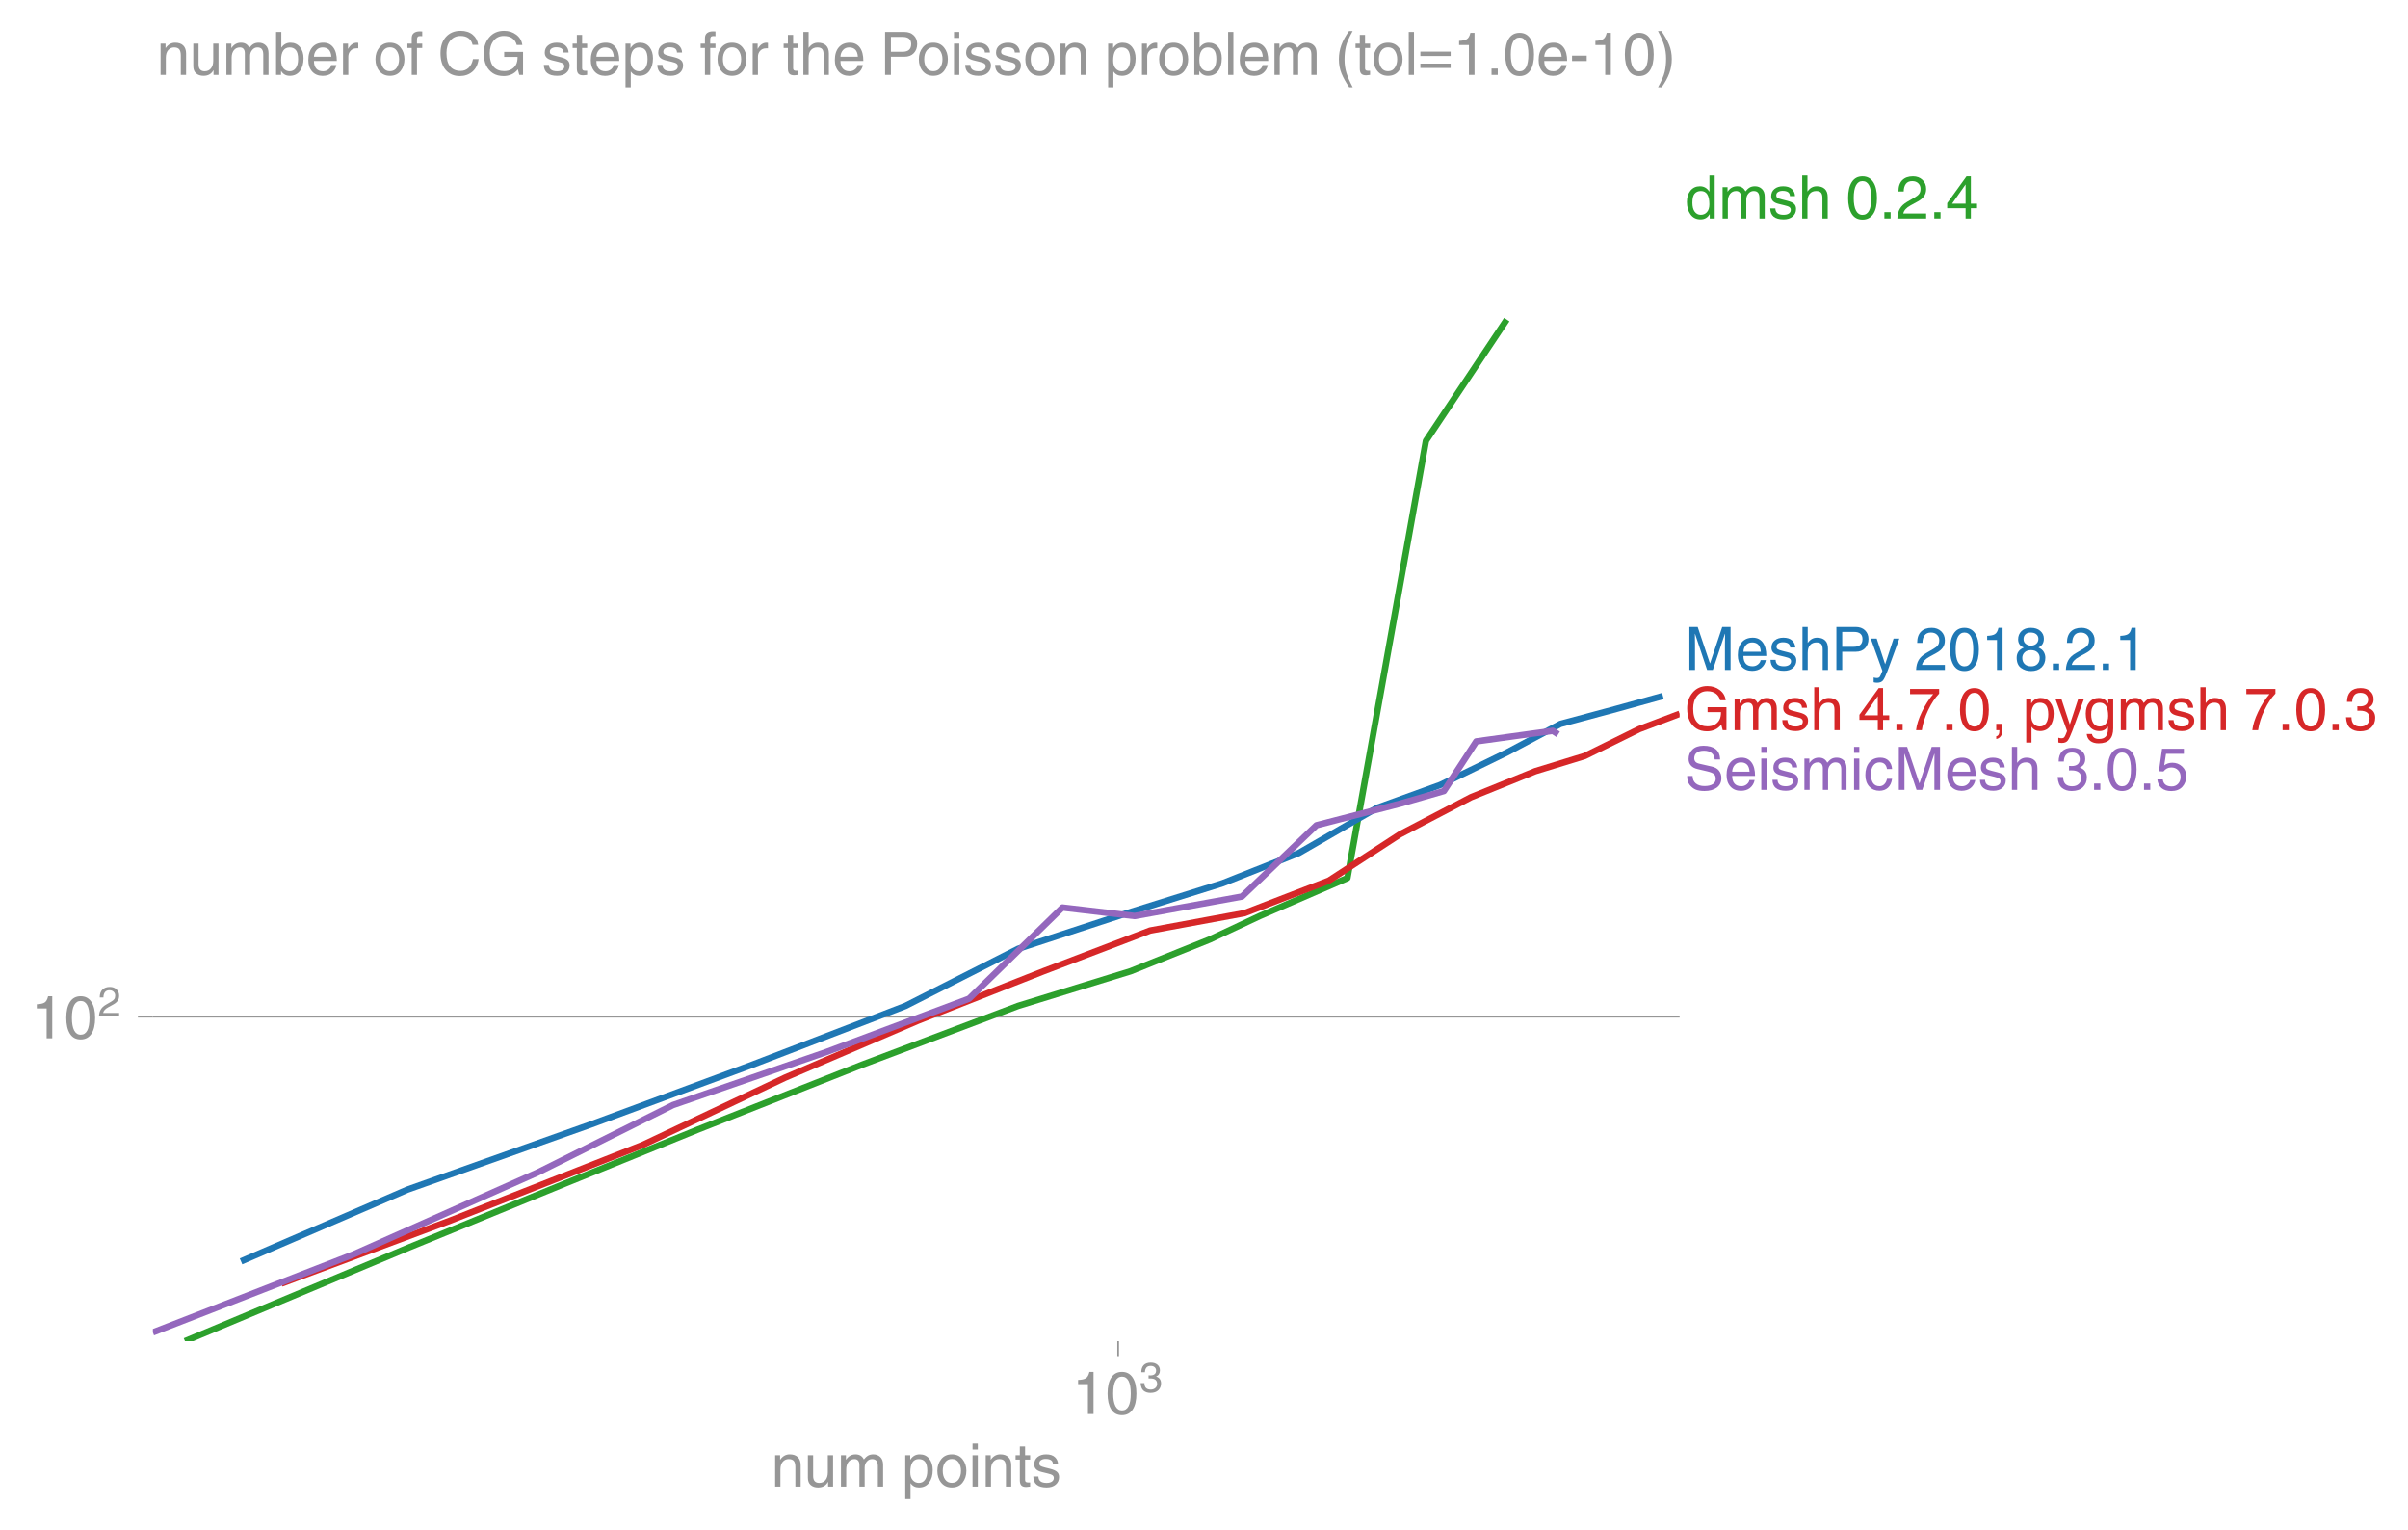
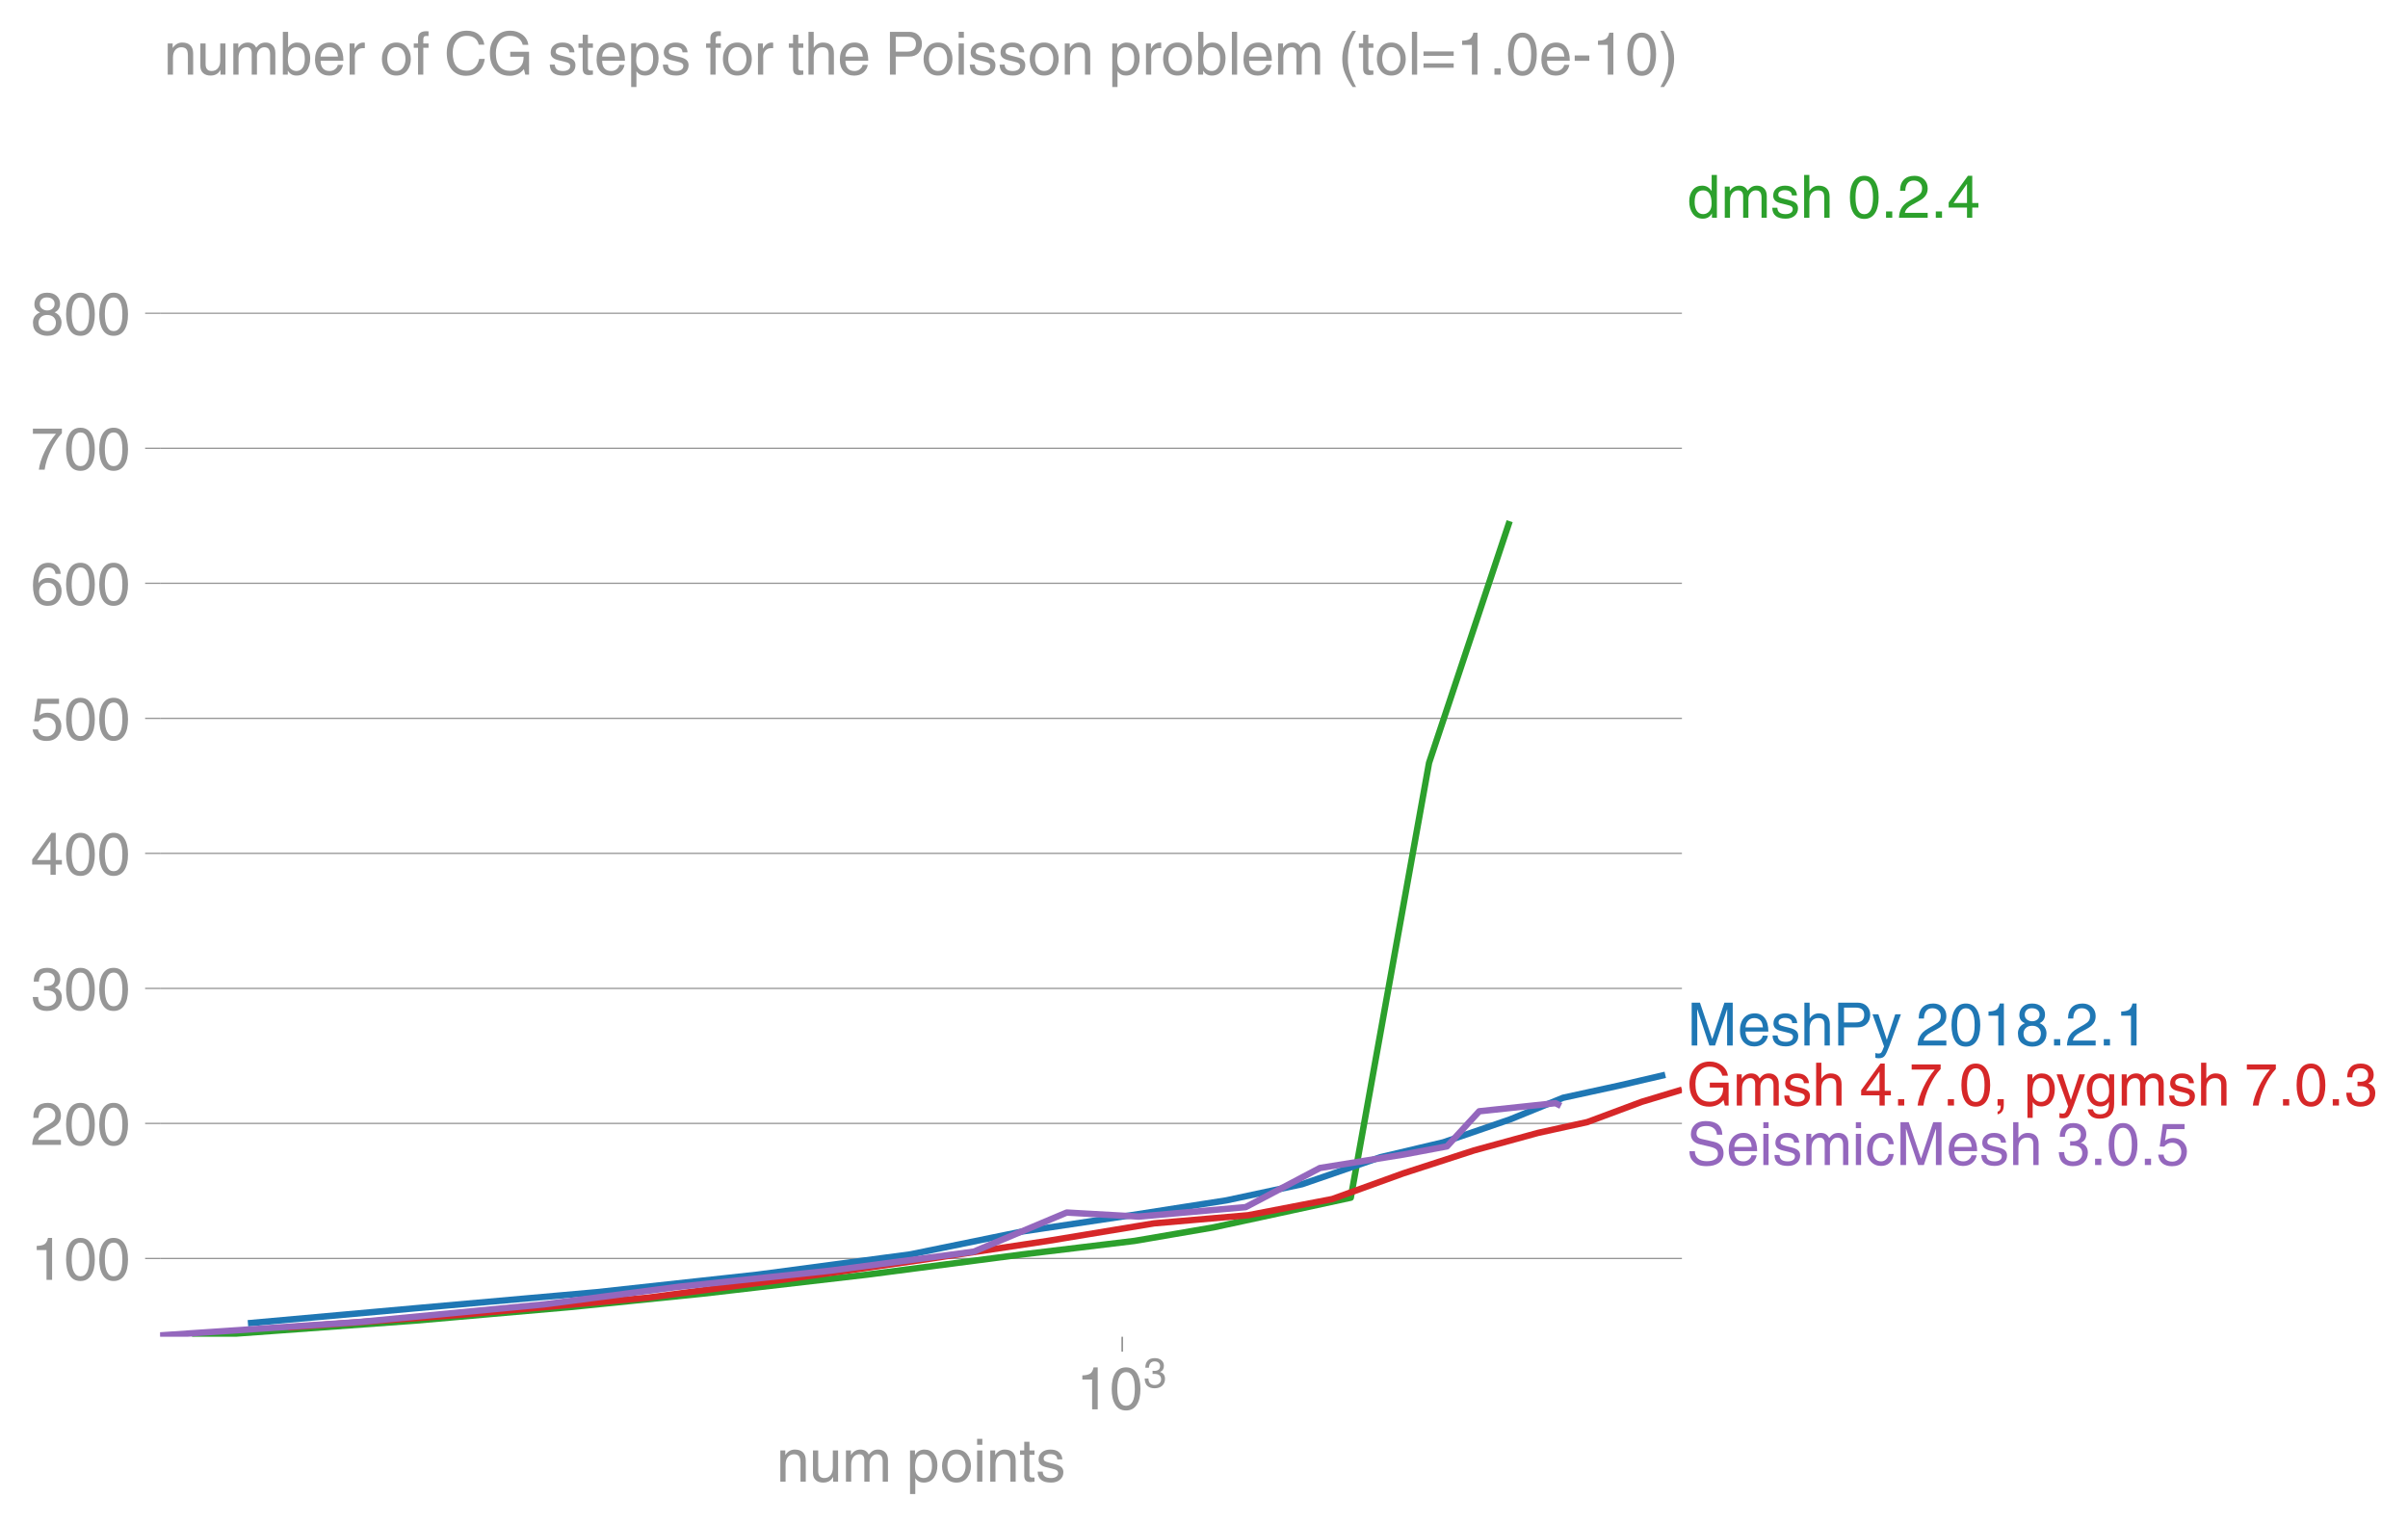
- <svg xmlns="http://www.w3.org/2000/svg" xmlns:xlink="http://www.w3.org/1999/xlink" height="476.965" viewBox="0 0 563.256 357.724" width="751.008">
+ <svg xmlns="http://www.w3.org/2000/svg" xmlns:xlink="http://www.w3.org/1999/xlink" height="476.965" viewBox="0 0 565.052 357.724" width="753.402">
  <defs>
    <style>*{stroke-linecap:butt;stroke-linejoin:round}</style>
  </defs>
  <g id="figure_1">
-     <path d="M0 357.724h563.256V0H0z" fill="none" id="patch_1" />
+     <path d="M0 357.724h565.052V0H0z" fill="none" id="patch_1" />
    <g id="axes_1">
-       <path d="M35.76 313.628h357.12V47.516H35.76z" fill="none" id="patch_2" />
+       <path d="M37.556 313.628h357.12V47.516H37.556z" fill="none" id="patch_2" />
      <g id="matplotlib.axis_1">
        <g id="xtick_1">
          <g id="line2d_1">
            <defs>
-               <path d="M0 0v3.5" id="m2b300e4194" stroke="#969696" stroke-width=".4" />
-             </defs>
-             <use x="261.545" xlink:href="#m2b300e4194" y="313.628" fill="#969696" stroke="#969696" stroke-width=".4" />
-           </g>
-           <g transform="matrix(.14 0 0 -.14 250.765 330.678)" fill="#969696" id="text_1">
+               <path d="M0 0v3.5" id="m6a37b99aa5" stroke="#969696" stroke-width=".4" />
+             </defs>
+             <use x="263.341" xlink:href="#m6a37b99aa5" y="313.628" fill="#969696" stroke="#969696" stroke-width=".4" />
+           </g>
+           <g transform="matrix(.14 0 0 -.14 252.561 330.678)" fill="#969696" id="text_1">
            <defs>
              <path d="M35.89 0h-9.374v49.906H10.109v6.985q8.594.28 12.782 2.75Q27.094 62.109 29 70.313h6.89z" id="HelveticaWorld-Regular-49" />
              <path d="M42.484 34.188q0 14.109-3.734 21.156-3.734 7.062-10.969 7.062-7.078 0-10.89-7.062-3.797-7.047-3.797-21.157 0-13.671 3.75-20.937Q20.609 6 27.78 6q7.235 0 10.969 7 3.734 7.016 3.734 21.188zm9.422 0q0-17.297-6.25-26.704-6.25-9.39-17.875-9.39-12.062 0-18.062 9.734-6 9.75-6 26.36 0 17.03 6.14 26.578 6.157 9.547 17.922 9.547 11.625 0 17.875-9.5t6.25-26.626z" id="HelveticaWorld-Regular-48" />
              <path d="M22.406 39.984q2.203-.187 4.594-.187 6.203 0 9.781 2.86 3.594 2.859 3.594 8.656 0 4.687-3.344 7.89-3.343 3.203-9.64 3.203-6.985 0-10.235-4.11-3.234-4.093-3.437-10.983h-8.64q0 10.984 5.765 16.984 5.765 6.016 16.937 6.016 9.922 0 15.828-5.11 5.907-5.094 5.907-13.39 0-10.704-9.032-14.5v-.204q11.72-4 11.72-16.406 0-9.906-6.595-16.265-6.593-6.344-18.703-6.344-9.906 0-16.312 5.203Q4.204 8.5 3.422 21.484H12.5q.203-8.109 4-11.797Q20.313 6 27.484 6q6.938 0 11.141 3.86 4.203 3.859 4.203 9.718 0 6.406-4.016 9.672-4 3.266-12.39 3.266-2 0-4.016-.094z" id="HelveticaWorld-Regular-51" />
            </defs>
            <use transform="translate(0 .173)" xlink:href="#HelveticaWorld-Regular-49" />
            <use transform="translate(55.615 .173)" xlink:href="#HelveticaWorld-Regular-48" />
            <use transform="matrix(.7 0 0 .7 112.146 36.781)" xlink:href="#HelveticaWorld-Regular-51" />
          </g>
        </g>
-         <g transform="matrix(.14 0 0 -.14 180.393 347.625)" fill="#969696" id="text_2">
+         <g transform="matrix(.14 0 0 -.14 182.189 347.625)" fill="#969696" id="text_2">
          <defs>
            <path d="M49.219 0h-8.844v32.172q0 7.422-2.594 10.578-2.578 3.156-8.578 3.156-5.906 0-9.875-4.5-3.953-4.484-3.953-12.89V0H6.594v52.297h8.297v-7.375h.203q6.203 8.89 15.812 8.89 8.89 0 13.594-4.718 4.719-4.703 4.719-13.5z" id="HelveticaWorld-Regular-110" />
            <path d="M6.11 52.297h8.78V17.578q0-5.765 2.61-8.625Q20.125 6.11 25 6.11q6.781 0 10.594 4.797 3.812 4.813 3.812 12.578v28.813h8.782V0H39.89v7.625l-.188.188q-4.984-9.329-16.61-9.329-7.515 0-12.25 4.094Q6.11 6.688 6.11 14.703z" id="HelveticaWorld-Regular-117" />
            <path d="M6.594 52.297h8.297v-7.375h.203q5.906 8.89 15.812 8.89 9.813 0 13.922-8.5 3.75 4.594 7.266 6.547 3.515 1.953 8.703 1.953 6.781 0 11.484-4.453Q77 44.922 77 36.187V0h-8.781v33.797q0 6.094-2.297 9.094-2.297 3.015-7.422 3.015-5.172 0-8.75-4.203-3.563-4.203-3.563-9.812V0h-8.78v36.188q0 4.53-2.11 7.124-2.094 2.594-6.094 2.594-6.297 0-10.062-4.687-3.766-4.688-3.766-12.703V0H6.594z" id="HelveticaWorld-Regular-109" />
            <path d="M14.984 23.688q0-8.407 4.094-13 4.11-4.579 10.219-4.579 6.687 0 10.39 5.438 3.72 5.453 3.72 14.765 0 10.22-3.563 14.907-3.563 4.687-10.735 4.687-6.984 0-10.562-5.5-3.563-5.5-3.563-16.718zm-8.39 28.609h8.297v-7.375h.203q5.61 8.89 15.625 8.89 10.11 0 15.937-7.359 5.828-7.344 5.828-18.766 0-12.796-5.953-21Q40.578-1.515 29.5-1.515q-9.094 0-13.922 7.032h-.203v-26.22H6.594z" id="HelveticaWorld-Regular-112" />
            <path d="M12.703 26.219q0-8.735 3.953-14.375 3.953-5.64 11.219-5.64 7.531 0 11.438 5.905 3.906 5.907 3.906 14.11 0 8.297-3.907 14.078-3.906 5.797-11.437 5.797-6.969 0-11.078-5.453-4.094-5.438-4.094-14.422zm-8.984 0q0 11.672 6.484 19.625 6.5 7.968 17.672 7.968 11.438 0 17.875-8.062 6.453-8.047 6.453-19.531 0-11.516-6.406-19.625-6.39-8.11-17.922-8.11-11.078 0-17.625 7.86-6.531 7.86-6.531 19.875z" id="HelveticaWorld-Regular-111" />
            <path d="M6.594 61.813v9.968h8.781v-9.969zM15.375 0H6.594v52.297h8.781z" id="HelveticaWorld-Regular-105" />
            <path d="M17.188 45.016V10.984q0-2 1.093-3.046 1.11-1.047 3.938-1.047h3.375V0Q20.797-.688 19-.688q-5.516 0-8.063 2.641-2.53 2.64-2.53 8.547v34.516H1.311v7.28h7.094v14.595h8.781V52.297h8.407v-7.281z" id="HelveticaWorld-Regular-116" />
            <path d="M36.078 37.406q-.187 4.688-3.344 6.735-3.14 2.047-9.047 2.047-4.296 0-7.359-1.907-3.047-1.89-3.047-5.468 0-2.829 1.797-4.172 1.813-1.344 7.828-2.86l8.688-2.187q7.906-2 11.297-5.11 3.406-3.093 3.406-8.656 0-7.719-5.64-12.531-5.641-4.813-15.063-4.813-11 0-16.64 4.563-5.626 4.578-5.735 13.75h8.5q.203-5.422 3.594-8.063 3.39-2.625 10.171-2.625 5.516 0 8.766 2.188 3.25 2.203 3.25 6.11 0 2.78-2.11 4.437-2.093 1.672-8.296 3.078l-10.203 2.5q-6.203 1.562-9.157 4.656-2.953 3.094-2.953 8.031 0 7.72 5.516 12.203 5.531 4.5 14.406 4.5 9.485 0 14.531-4.624 5.047-4.61 5.344-11.782z" id="HelveticaWorld-Regular-115" />
          </defs>
          <use xlink:href="#HelveticaWorld-Regular-110" />
          <use x="55.176" xlink:href="#HelveticaWorld-Regular-117" />
          <use x="109.961" xlink:href="#HelveticaWorld-Regular-109" />
          <use x="192.969" xlink:href="#HelveticaWorld-Regular-32" />
          <use x="217.383" xlink:href="#HelveticaWorld-Regular-112" />
          <use x="273.877" xlink:href="#HelveticaWorld-Regular-111" />
          <use x="329.785" xlink:href="#HelveticaWorld-Regular-105" />
          <use x="351.807" xlink:href="#HelveticaWorld-Regular-110" />
          <use x="406.982" xlink:href="#HelveticaWorld-Regular-116" />
          <use x="434.668" xlink:href="#HelveticaWorld-Regular-115" />
        </g>
      </g>
      <g id="matplotlib.axis_2">
        <g id="ytick_1">
-           <path clip-path="url(#p9571fe4543)" d="M35.76 237.803h357.12" fill="none" stroke="#969696" stroke-linecap="square" stroke-width=".3" id="line2d_2" />
+           <path clip-path="url(#p78354cdaa7)" d="M37.556 295.254h357.12" fill="none" stroke="#969696" stroke-linecap="square" stroke-width=".3" id="line2d_2" />
          <g id="line2d_3">
            <defs>
-               <path d="M0 0h-3.5" id="m0361d883b0" stroke="#969696" stroke-width=".3" />
-             </defs>
-             <use x="35.76" xlink:href="#m0361d883b0" y="237.803" fill="#969696" stroke="#969696" stroke-width=".3" />
-           </g>
-           <g transform="matrix(.14 0 0 -.14 7.2 242.827)" fill="#969696" id="text_3">
+               <path d="M0 0h-3.5" id="m19d429e2c5" stroke="#969696" stroke-width=".3" />
+             </defs>
+             <use x="37.556" xlink:href="#m19d429e2c5" y="295.254" fill="#969696" stroke="#969696" stroke-width=".3" />
+           </g>
+           <g transform="matrix(.14 0 0 -.14 7.2 300.279)" fill="#969696" id="text_3">
+             <use xlink:href="#HelveticaWorld-Regular-49" />
+             <use x="55.615" xlink:href="#HelveticaWorld-Regular-48" />
+             <use x="111.23" xlink:href="#HelveticaWorld-Regular-48" />
+           </g>
+         </g>
+         <g id="ytick_2">
+           <path clip-path="url(#p78354cdaa7)" d="M37.556 263.574h357.12" fill="none" stroke="#969696" stroke-linecap="square" stroke-width=".3" id="line2d_4" />
+           <use x="37.556" xlink:href="#m19d429e2c5" y="263.574" fill="#969696" stroke="#969696" stroke-width=".3" id="line2d_5" />
+           <g transform="matrix(.14 0 0 -.14 7.2 268.599)" fill="#969696" id="text_4">
            <defs>
              <path d="M4.39 45.125q0 12.39 6.391 18.781 6.406 6.407 17.938 6.407 9.656 0 15.812-5.86 6.157-5.86 6.157-15.14 0-7.22-3.547-12.188-3.532-4.953-10.422-8.703l-12.11-6.64Q13.922 15.921 12.5 8.296h38.188V0H2.593q.39 9.906 4.297 16.5 3.906 6.594 12.203 11.375l12.593 7.328q5.032 2.89 7.329 5.984 2.297 3.094 2.297 8.516 0 5.375-3.766 9.031-3.75 3.672-10.156 3.672-7.078 0-10.594-4.672-3.516-4.656-3.61-12.609z" id="HelveticaWorld-Regular-50" />
            </defs>
-             <use transform="translate(0 .173)" xlink:href="#HelveticaWorld-Regular-49" />
-             <use transform="translate(55.615 .173)" xlink:href="#HelveticaWorld-Regular-48" />
-             <use transform="matrix(.7 0 0 .7 112.146 36.781)" xlink:href="#HelveticaWorld-Regular-50" />
-           </g>
-         </g>
-       </g>
-       <path clip-path="url(#p9571fe4543)" d="M43.27 313.628l52.494-21.966 36.265-14.85 31.26-12.69 38.371-15.146 36.494-13.757 26.293-8.099 18.487-7.412 11.747-5.507 20.492-8.875 18.365-102.231 18.912-28.36m30.68-27.219" fill="none" stroke="#2ca02c" stroke-linecap="square" stroke-width="1.5" id="line2d_4" />
-       <path clip-path="url(#p9571fe4543)" d="M56.38 294.96l38.909-16.772 42.928-15.24 37.774-13.972 35.816-13.757 26.347-13.352 25.454-8.331 22.37-6.996 17.784-7.044 18.392-10.607 14.735-5.329 15.677-7.644 12.432-6.632 13.092-3.52 10.88-3.014" fill="none" stroke="#1f77b4" stroke-linecap="square" stroke-width="1.5" id="line2d_5" />
-       <path clip-path="url(#p9571fe4543)" d="M65.822 300.154l39.517-14.738 44.997-17.677 33.29-15.73 31.086-13.328 29.37-11.56 24.94-9.519 22.06-4.066 19.752-7.606 16.646-10.832 16.598-8.672 15.055-6.095 11.562-3.55 12.753-6.29 9.432-3.569" fill="none" stroke="#d62728" stroke-linecap="square" stroke-width="1.5" id="line2d_6" />
-       <path clip-path="url(#p9571fe4543)" d="M35.76 311.572l47.006-18.277 43.116-19.173 31.533-15.715 35.774-12.36 33.48-12.509 21.848-21.317 16.882 1.98 25.104-4.55 17.434-16.672 19.685-5.084 10.124-2.914 7.572-11.611 17.88-2.474 1.274.817" fill="none" stroke="#9467bd" stroke-linecap="square" stroke-width="1.5" id="line2d_7" />
-       <g transform="matrix(.14 0 0 -.14 394.032 51.092)" fill="#2ca02c" id="text_4">
+             <use xlink:href="#HelveticaWorld-Regular-50" />
+             <use x="55.615" xlink:href="#HelveticaWorld-Regular-48" />
+             <use x="111.23" xlink:href="#HelveticaWorld-Regular-48" />
+           </g>
+         </g>
+         <g id="ytick_3">
+           <path clip-path="url(#p78354cdaa7)" d="M37.556 231.894h357.12" fill="none" stroke="#969696" stroke-linecap="square" stroke-width=".3" id="line2d_6" />
+           <use x="37.556" xlink:href="#m19d429e2c5" y="231.894" fill="#969696" stroke="#969696" stroke-width=".3" id="line2d_7" />
+           <g transform="matrix(.14 0 0 -.14 7.2 236.919)" fill="#969696" id="text_5">
+             <use xlink:href="#HelveticaWorld-Regular-51" />
+             <use x="55.615" xlink:href="#HelveticaWorld-Regular-48" />
+             <use x="111.23" xlink:href="#HelveticaWorld-Regular-48" />
+           </g>
+         </g>
+         <g id="ytick_4">
+           <path clip-path="url(#p78354cdaa7)" d="M37.556 200.214h357.12" fill="none" stroke="#969696" stroke-linecap="square" stroke-width=".3" id="line2d_8" />
+           <use x="37.556" xlink:href="#m19d429e2c5" y="200.214" fill="#969696" stroke="#969696" stroke-width=".3" id="line2d_9" />
+           <g transform="matrix(.14 0 0 -.14 7.2 205.239)" fill="#969696" id="text_6">
+             <defs>
+               <path d="M10.594 24.703h22.61v31.89h-.188zM42 17.093V0h-8.797v17.094H2.484v8.593L34.72 70.314H42v-45.61h10.297v-7.61z" id="HelveticaWorld-Regular-52" />
+             </defs>
+             <use xlink:href="#HelveticaWorld-Regular-52" />
+             <use x="55.615" xlink:href="#HelveticaWorld-Regular-48" />
+             <use x="111.23" xlink:href="#HelveticaWorld-Regular-48" />
+           </g>
+         </g>
+         <g id="ytick_5">
+           <path clip-path="url(#p78354cdaa7)" d="M37.556 168.534h357.12" fill="none" stroke="#969696" stroke-linecap="square" stroke-width=".3" id="line2d_10" />
+           <use x="37.556" xlink:href="#m19d429e2c5" y="168.534" fill="#969696" stroke="#969696" stroke-width=".3" id="line2d_11" />
+           <g transform="matrix(.14 0 0 -.14 7.2 173.559)" fill="#969696" id="text_7">
+             <defs>
+               <path d="M14.703 40.922q5.813 4.39 13.625 4.39 9.469 0 16.281-6.296 6.813-6.297 6.813-16.22 0-10.78-6.578-17.796-6.563-7-18.422-7-10.313 0-16.266 5.047Q4.203 8.109 3.22 17.39h9.094q.671-5.672 4.437-8.672 3.766-3 10.453-3 6.485 0 10.64 4.484Q42 14.703 42 21.688q0 7.125-4.36 11.421-4.343 4.297-11.218 4.297-7.813 0-13.047-6.687l-7.563.39 5.266 37.594h36.438v-8.5H17.672z" id="HelveticaWorld-Regular-53" />
+             </defs>
+             <use xlink:href="#HelveticaWorld-Regular-53" />
+             <use x="55.615" xlink:href="#HelveticaWorld-Regular-48" />
+             <use x="111.23" xlink:href="#HelveticaWorld-Regular-48" />
+           </g>
+         </g>
+         <g id="ytick_6">
+           <path clip-path="url(#p78354cdaa7)" d="M37.556 136.854h357.12" fill="none" stroke="#969696" stroke-linecap="square" stroke-width=".3" id="line2d_12" />
+           <use x="37.556" xlink:href="#m19d429e2c5" y="136.854" fill="#969696" stroke="#969696" stroke-width=".3" id="line2d_13" />
+           <g transform="matrix(.14 0 0 -.14 7.2 141.879)" fill="#969696" id="text_8">
+             <defs>
+               <path d="M14.11 21.578q0-6.875 4.093-11.234Q22.313 6 28.906 6q6.297 0 10.032 4.438 3.734 4.453 3.734 11.687 0 6.297-3.688 10.547-3.687 4.25-10.468 4.25-6.594 0-10.5-4.156-3.907-4.157-3.907-11.188zM41.702 51.61q-.984 5.375-3.984 8.078-3 2.72-8.125 2.72-8.11 0-12.36-7.923-4.25-7.906-4.343-18.109l.203-.188q5.61 8.641 16.687 8.641 8.844 0 15.438-5.86 6.593-5.859 6.593-16.452 0-10.5-6.25-17.47-6.25-6.952-16.843-6.952-12.219 0-18.563 8.687-6.344 8.703-6.344 25.938 0 16.593 6.485 27.093 6.5 10.5 19.484 10.5 8.407 0 14.219-5.015 5.813-5 6.297-13.688z" id="HelveticaWorld-Regular-54" />
+             </defs>
+             <use xlink:href="#HelveticaWorld-Regular-54" />
+             <use x="55.615" xlink:href="#HelveticaWorld-Regular-48" />
+             <use x="111.23" xlink:href="#HelveticaWorld-Regular-48" />
+           </g>
+         </g>
+         <g id="ytick_7">
+           <path clip-path="url(#p78354cdaa7)" d="M37.556 105.174h357.12" fill="none" stroke="#969696" stroke-linecap="square" stroke-width=".3" id="line2d_14" />
+           <use x="37.556" xlink:href="#m19d429e2c5" y="105.174" fill="#969696" stroke="#969696" stroke-width=".3" id="line2d_15" />
+           <g transform="matrix(.14 0 0 -.14 7.2 110.199)" fill="#969696" id="text_9">
+             <defs>
+               <path d="M3.719 68.797h48.578v-7.719Q42.28 50.875 33.984 33.484 25.687 16.11 23.391 0h-9.672q1.469 13.281 9.719 30.531 8.25 17.266 18.953 29.672H3.719z" id="HelveticaWorld-Regular-55" />
+             </defs>
+             <use xlink:href="#HelveticaWorld-Regular-55" />
+             <use x="55.615" xlink:href="#HelveticaWorld-Regular-48" />
+             <use x="111.23" xlink:href="#HelveticaWorld-Regular-48" />
+           </g>
+         </g>
+         <g id="ytick_8">
+           <path clip-path="url(#p78354cdaa7)" d="M37.556 73.494h357.12" fill="none" stroke="#969696" stroke-linecap="square" stroke-width=".3" id="line2d_16" />
+           <use x="37.556" xlink:href="#m19d429e2c5" y="73.494" fill="#969696" stroke="#969696" stroke-width=".3" id="line2d_17" />
+           <g transform="matrix(.14 0 0 -.14 7.2 78.519)" fill="#969696" id="text_10">
+             <defs>
+               <path d="M27.594 40.578q5.422 0 8.953 3.094 3.547 3.11 3.547 8.234 0 4.594-3.407 7.547-3.39 2.953-9.687 2.953-5.61 0-8.672-3.11-3.047-3.093-3.047-7.874 0-5.125 3.813-7.984 3.812-2.86 8.5-2.86zm.093-7.562q-6.78 0-10.64-3.766-3.86-3.766-3.86-9.234 0-6.297 3.907-10.157Q21 6 28.219 6q6.406 0 10.234 3.86 3.828 3.859 3.828 10.265 0 5.469-3.828 9.172-3.828 3.719-10.766 3.719zM49.22 52.203q0-10.594-9.032-14.797 6.204-2.781 8.86-7.36 2.656-4.562 2.656-9.733 0-10.016-6.453-16.125-6.438-6.094-17.375-6.094-9.563 0-16.813 5.25-7.25 5.25-7.25 17.062 0 11.922 11.907 16.907-9.516 3.796-9.516 13.671 0 8.297 5.64 13.813 5.641 5.516 15.641 5.516 10.016 0 15.875-5.204 5.86-5.203 5.86-12.906z" id="HelveticaWorld-Regular-56" />
+             </defs>
+             <use xlink:href="#HelveticaWorld-Regular-56" />
+             <use x="55.615" xlink:href="#HelveticaWorld-Regular-48" />
+             <use x="111.23" xlink:href="#HelveticaWorld-Regular-48" />
+           </g>
+         </g>
+       </g>
+       <path clip-path="url(#p78354cdaa7)" d="M45.065 313.628l52.495-3.801 36.265-3.168 31.26-3.168 38.371-4.436 36.493-4.752 26.294-3.168 18.487-3.168 11.747-2.534 20.492-4.435 18.365-102.01 18.912-56.707m30.68-74.765" fill="none" stroke="#2ca02c" stroke-linecap="square" stroke-width="1.5" id="line2d_18" />
+       <path clip-path="url(#p78354cdaa7)" d="M58.176 310.46l38.909-3.485 42.928-3.801 37.774-4.119 35.816-4.752 26.346-5.385 25.455-3.802 22.37-3.485 17.784-3.801 18.392-6.336 14.735-3.485 15.677-5.386 12.432-5.068 13.092-2.852 10.88-2.534" fill="none" stroke="#1f77b4" stroke-linecap="square" stroke-width="1.5" id="line2d_19" />
+       <path clip-path="url(#p78354cdaa7)" d="M67.618 311.41l39.517-2.85 44.997-4.119 33.29-4.435 31.086-4.435 29.37-4.436 24.939-4.118 22.06-1.9 19.752-3.802 16.647-6.02 16.598-5.385 15.055-4.119 11.562-2.534 12.752-4.752 9.433-2.851" fill="none" stroke="#d62728" stroke-linecap="square" stroke-width="1.5" id="line2d_20" />
+       <path clip-path="url(#p78354cdaa7)" d="M37.556 313.311l47.006-3.168 43.116-4.118 31.533-4.118 35.774-3.802 33.48-4.435 21.847-9.187 16.883.95 25.104-2.218 17.434-9.187 19.685-3.168 10.123-1.9 7.573-8.237 17.88-1.901 1.274.633" fill="none" stroke="#9467bd" stroke-linecap="square" stroke-width="1.5" id="line2d_21" />
+       <g transform="matrix(.14 0 0 -.14 395.828 51.092)" fill="#2ca02c" id="text_11">
        <defs>
          <path d="M13.094 26.313q0-9.704 3.844-14.954 3.859-5.25 10.265-5.25 6.094 0 10.188 4.485 4.109 4.5 4.109 13.094 0 11.03-3.5 16.625-3.484 5.593-10.61 5.593-6.78 0-10.546-4.453-3.75-4.437-3.75-15.14zM50.39 0h-8.297v7.172h-.203q-4.97-8.688-15.078-8.688-10.891 0-16.86 8.297Q4 15.094 4 27.688q0 11.625 5.906 18.875 5.922 7.25 15.875 7.25 9.813 0 15.625-8.891l.203.594V71.78h8.782z" id="HelveticaWorld-Regular-100" />
          <path d="M49.219 0h-8.844v34.188q0 6.296-2.438 9-2.437 2.718-7.953 2.718-6.797 0-10.703-4.406-3.906-4.39-3.906-12.984V0H6.594v71.781h8.781V45.312h.203q6 8.5 15.328 8.5 8.594 0 13.453-4.5 4.86-4.484 4.86-13.718z" id="HelveticaWorld-Regular-104" />
          <path d="M19.094 0H8.687v10.594h10.407z" id="HelveticaWorld-Regular-46" />
-           <path d="M10.594 24.703h22.61v31.89h-.188zM42 17.093V0h-8.797v17.094H2.484v8.593L34.72 70.314H42v-45.61h10.297v-7.61z" id="HelveticaWorld-Regular-52" />
        </defs>
        <use xlink:href="#HelveticaWorld-Regular-100" />
        <use x="56.982" xlink:href="#HelveticaWorld-Regular-109" />
        <use x="139.99" xlink:href="#HelveticaWorld-Regular-115" />
        <use x="189.99" xlink:href="#HelveticaWorld-Regular-104" />
        <use x="245.166" xlink:href="#HelveticaWorld-Regular-32" />
        <use x="269.58" xlink:href="#HelveticaWorld-Regular-48" />
        <use x="325.195" xlink:href="#HelveticaWorld-Regular-46" />
        <use x="352.979" xlink:href="#HelveticaWorld-Regular-50" />
        <use x="408.594" xlink:href="#HelveticaWorld-Regular-46" />
        <use x="436.377" xlink:href="#HelveticaWorld-Regular-52" />
      </g>
-       <g transform="matrix(.14 0 0 -.14 394.032 156.655)" fill="#1f77b4" id="text_5">
+       <g transform="matrix(.14 0 0 -.14 395.828 245.287)" fill="#1f77b4" id="text_12">
        <defs>
          <path d="M67.484 0v42.39q0 .829.094 8.126t.094 9.78h-.281L47.312 0h-9.609L17.578 60.203h-.297q0-3.61.094-10.297.11-6.687.11-7.515V0H8.108v71.781h13.86L42.39 11.078h.28l20.313 60.703h13.922V0z" id="HelveticaWorld-Regular-77" />
          <path d="M42.484 30.328q-.687 8.485-4.5 12.031-3.797 3.547-10.109 3.547-6.39 0-10.328-4.5-3.922-4.484-4.172-11.078zm8.391-13.922q-1.453-8.11-7.953-13.422-5.719-4.5-15.047-4.593-10.984.093-17.438 7.203Q4 12.704 4 24.704q0 13.78 6.64 21.437 6.641 7.672 18.47 7.672 10.593 0 16.546-7.922 5.953-7.907 5.953-22.594H13.375q0-8.203 3.813-12.703Q21 6.109 28.608 6.109q5.375 0 9.235 3.235 3.86 3.25 4.25 7.062z" id="HelveticaWorld-Regular-101" />
          <path d="M17.828 38.625H37.11q7.282 0 10.938 3.188 3.656 3.203 3.656 9.703 0 5.812-3.516 8.89-3.515 3.078-10.687 3.078H17.828zm0-38.625H8.11v71.781h32.266q9.625 0 15.484-5.594 5.86-5.593 5.86-14.578 0-9.328-5.672-15.312-5.656-5.969-15.672-5.969H17.828z" id="HelveticaWorld-Regular-80" />
          <path d="M39.016 52.297h9.562L29.891.984q-.5-1.375-.985-2.593-4.25-11.329-7.328-15.547-3.078-4.235-9.953-4.235-3.61 0-5.906.782v8.015q2.484-.89 5.468-.89 3.22 0 4.704 2.03 1.5 2.032 4.421 9.938L.875 52.297h9.922L24.812 9.719H25z" id="HelveticaWorld-Regular-121" />
-           <path d="M27.594 40.578q5.422 0 8.953 3.094 3.547 3.11 3.547 8.234 0 4.594-3.407 7.547-3.39 2.953-9.687 2.953-5.61 0-8.672-3.11-3.047-3.093-3.047-7.874 0-5.125 3.813-7.984 3.812-2.86 8.5-2.86zm.093-7.562q-6.78 0-10.64-3.766-3.86-3.766-3.86-9.234 0-6.297 3.907-10.157Q21 6 28.219 6q6.406 0 10.234 3.86 3.828 3.859 3.828 10.265 0 5.469-3.828 9.172-3.828 3.719-10.766 3.719zM49.22 52.203q0-10.594-9.032-14.797 6.204-2.781 8.86-7.36 2.656-4.562 2.656-9.733 0-10.016-6.453-16.125-6.438-6.094-17.375-6.094-9.563 0-16.813 5.25-7.25 5.25-7.25 17.062 0 11.922 11.907 16.907-9.516 3.796-9.516 13.671 0 8.297 5.64 13.813 5.641 5.516 15.641 5.516 10.016 0 15.875-5.204 5.86-5.203 5.86-12.906z" id="HelveticaWorld-Regular-56" />
        </defs>
        <use xlink:href="#HelveticaWorld-Regular-77" />
        <use x="85.01" xlink:href="#HelveticaWorld-Regular-101" />
        <use x="140.43" xlink:href="#HelveticaWorld-Regular-115" />
        <use x="190.43" xlink:href="#HelveticaWorld-Regular-104" />
        <use x="245.605" xlink:href="#HelveticaWorld-Regular-80" />
        <use x="310.254" xlink:href="#HelveticaWorld-Regular-121" />
        <use x="359.863" xlink:href="#HelveticaWorld-Regular-32" />
        <use x="384.277" xlink:href="#HelveticaWorld-Regular-50" />
        <use x="439.893" xlink:href="#HelveticaWorld-Regular-48" />
        <use x="495.508" xlink:href="#HelveticaWorld-Regular-49" />
        <use x="551.123" xlink:href="#HelveticaWorld-Regular-56" />
        <use x="606.738" xlink:href="#HelveticaWorld-Regular-46" />
        <use x="634.521" xlink:href="#HelveticaWorld-Regular-50" />
        <use x="690.137" xlink:href="#HelveticaWorld-Regular-46" />
        <use x="717.92" xlink:href="#HelveticaWorld-Regular-49" />
      </g>
-       <g transform="matrix(.14 0 0 -.14 394.032 170.745)" fill="#d62728" id="text_6">
+       <g transform="matrix(.14 0 0 -.14 395.828 259.376)" fill="#d62728" id="text_13">
        <defs>
          <path d="M38.484 38.375h31.532V0h-6.297l-2.344 9.281Q56.781 3.421 50.578.75q-6.187-2.656-12.875-2.656-10.797 0-18.047 4.703-7.25 4.719-11.265 13.015-4 8.313-4 20.72 0 15.468 9.203 26.312 9.203 10.843 24.781 10.843 11.625 0 20.313-6.5Q67.39 60.688 68.796 50h-9.375q-1.703 7.078-7.219 11.078-5.516 4.016-14.312 4.016-10.594 0-17.047-7.985-6.438-7.984-6.438-21.125 0-15.28 6.39-22.437Q27.204 6.39 38.282 6.39q7.235 0 12.235 2.859 5 2.86 7.687 7.766 2.688 4.906 2.688 13.062H38.484z" id="HelveticaWorld-Regular-71" />
-           <path d="M3.719 68.797h48.578v-7.719Q42.28 50.875 33.984 33.484 25.687 16.11 23.391 0h-9.672q1.469 13.281 9.719 30.531 8.25 17.266 18.953 29.672H3.719z" id="HelveticaWorld-Regular-55" />
          <path d="M8.688 10.594h10.406V.78q0-7.422-3.078-11.172-3.078-3.765-7.328-4.312v4.594Q14.015-9.422 14.015 0H8.687z" id="HelveticaWorld-Regular-44" />
          <path d="M12.984 26.313q0-9.61 3.813-14.907Q20.609 6.11 27.094 6.11q6.312 0 10.312 4.579 4 4.593 4 13 0 11.03-3.5 16.625-3.484 5.593-10.61 5.593-7.171 0-10.75-4.765-3.562-4.766-3.562-14.828zM49.812 2.983q0-12.609-6.062-18.797-6.047-6.203-18.266-6.203-8.78 0-13.984 4.047Q6.297-13.922 5.516-6.39h8.796q.672-3.812 3.532-6.062 2.86-2.25 8.281-2.25 7.375 0 11.125 3.969 3.766 3.953 3.766 12.828v3.719h-.188q-4.937-7.329-13.922-7.329-11.187 0-17.093 8.25-5.907 8.25-5.907 20.953 0 11.625 5.953 18.875 5.97 7.25 15.829 7.25 9.906 0 15.625-8.89h.187v7.375h8.313z" id="HelveticaWorld-Regular-103" />
        </defs>
        <use xlink:href="#HelveticaWorld-Regular-71" />
        <use x="77.1" xlink:href="#HelveticaWorld-Regular-109" />
        <use x="160.107" xlink:href="#HelveticaWorld-Regular-115" />
        <use x="210.107" xlink:href="#HelveticaWorld-Regular-104" />
        <use x="265.283" xlink:href="#HelveticaWorld-Regular-32" />
        <use x="289.697" xlink:href="#HelveticaWorld-Regular-52" />
        <use x="345.313" xlink:href="#HelveticaWorld-Regular-46" />
        <use x="373.096" xlink:href="#HelveticaWorld-Regular-55" />
        <use x="428.711" xlink:href="#HelveticaWorld-Regular-46" />
        <use x="456.494" xlink:href="#HelveticaWorld-Regular-48" />
        <use x="512.109" xlink:href="#HelveticaWorld-Regular-44" />
        <use x="539.893" xlink:href="#HelveticaWorld-Regular-32" />
        <use x="564.307" xlink:href="#HelveticaWorld-Regular-112" />
        <use x="618.801" xlink:href="#HelveticaWorld-Regular-121" />
        <use x="666.41" xlink:href="#HelveticaWorld-Regular-103" />
        <use x="722.318" xlink:href="#HelveticaWorld-Regular-109" />
        <use x="805.326" xlink:href="#HelveticaWorld-Regular-115" />
        <use x="855.326" xlink:href="#HelveticaWorld-Regular-104" />
        <use x="910.502" xlink:href="#HelveticaWorld-Regular-32" />
        <use x="934.916" xlink:href="#HelveticaWorld-Regular-55" />
        <use x="990.531" xlink:href="#HelveticaWorld-Regular-46" />
        <use x="1018.314" xlink:href="#HelveticaWorld-Regular-48" />
        <use x="1073.93" xlink:href="#HelveticaWorld-Regular-46" />
        <use x="1101.713" xlink:href="#HelveticaWorld-Regular-51" />
      </g>
-       <g transform="matrix(.14 0 0 -.14 394.032 184.704)" fill="#9467bd" id="text_7">
+       <g transform="matrix(.14 0 0 -.14 395.828 273.335)" fill="#9467bd" id="text_14">
        <defs>
          <path d="M50.39 50.781q-.296 6.844-5.109 10.719-4.797 3.875-12.656 3.875-7.922 0-12.172-3.25-4.234-3.234-4.234-9.344 0-3.265 1.843-5.61 1.86-2.343 6.641-3.468l20.516-4.687q8.297-1.813 12.297-6.875 4.015-5.047 4.015-12.313 0-10.64-7.812-16.187-7.813-5.547-20.313-5.547-9.531 0-15.031 2.437-5.484 2.453-9.734 7.766-4.25 5.328-4.25 14.89h9.093q0-8 5.313-12.406 5.328-4.39 14.5-4.39 8.89 0 13.844 3.156 4.953 3.156 4.953 8.953 0 5.281-2.953 7.89Q46.188 29 37.594 31l-15.469 3.625q-7.719 1.75-11.531 6.125Q6.78 45.125 6.78 51.516q0 9.672 6.516 15.922 6.531 6.25 18.203 6.25 13.172 0 20.328-5.5 7.156-5.485 7.688-17.407z" id="HelveticaWorld-Regular-83" />
          <path d="M39.594 34.719q-1.89 11.187-12.39 11.187-6.5 0-10.454-5.203-3.953-5.203-3.953-14.484 0-10.11 3.656-15.11 3.672-5 10.64-5 4.688 0 8.11 3.438 3.422 3.437 4.39 8.953h8.5q-1.312-9.703-6.859-14.86-5.547-5.156-14.328-5.156-10.297 0-16.89 7.047-6.594 7.063-6.594 19.172 0 13.281 6.594 21.188 6.593 7.922 18.5 7.922 8.687 0 13.843-5.204 5.157-5.203 5.735-13.89z" id="HelveticaWorld-Regular-99" />
-           <path d="M14.703 40.922q5.813 4.39 13.625 4.39 9.469 0 16.281-6.296 6.813-6.297 6.813-16.22 0-10.78-6.578-17.796-6.563-7-18.422-7-10.313 0-16.266 5.047Q4.203 8.109 3.22 17.39h9.094q.671-5.672 4.437-8.672 3.766-3 10.453-3 6.485 0 10.64 4.484Q42 14.703 42 21.688q0 7.125-4.36 11.421-4.343 4.297-11.218 4.297-7.813 0-13.047-6.687l-7.563.39 5.266 37.594h36.438v-8.5H17.672z" id="HelveticaWorld-Regular-53" />
        </defs>
        <use xlink:href="#HelveticaWorld-Regular-83" />
        <use x="66.211" xlink:href="#HelveticaWorld-Regular-101" />
        <use x="121.631" xlink:href="#HelveticaWorld-Regular-105" />
        <use x="143.652" xlink:href="#HelveticaWorld-Regular-115" />
        <use x="193.652" xlink:href="#HelveticaWorld-Regular-109" />
        <use x="276.66" xlink:href="#HelveticaWorld-Regular-105" />
        <use x="298.682" xlink:href="#HelveticaWorld-Regular-99" />
        <use x="349.951" xlink:href="#HelveticaWorld-Regular-77" />
        <use x="434.961" xlink:href="#HelveticaWorld-Regular-101" />
        <use x="490.381" xlink:href="#HelveticaWorld-Regular-115" />
        <use x="540.381" xlink:href="#HelveticaWorld-Regular-104" />
        <use x="595.557" xlink:href="#HelveticaWorld-Regular-32" />
        <use x="619.971" xlink:href="#HelveticaWorld-Regular-51" />
        <use x="675.586" xlink:href="#HelveticaWorld-Regular-46" />
        <use x="703.369" xlink:href="#HelveticaWorld-Regular-48" />
        <use x="758.984" xlink:href="#HelveticaWorld-Regular-46" />
        <use x="786.768" xlink:href="#HelveticaWorld-Regular-53" />
      </g>
-       <g transform="matrix(.14 0 0 -.14 36.638 17.516)" fill="#969696" id="text_8">
+       <g transform="matrix(.14 0 0 -.14 38.434 17.516)" fill="#969696" id="text_15">
        <defs>
          <path d="M43.406 26.313q0 10.5-3.718 15.046-3.704 4.547-10.579 4.547-6.984-.11-10.562-5.453Q14.984 35.11 14.984 25q0-10.297 4.297-14.594Q23.578 6.11 29.297 6.11q6.5 0 10.297 5.344 3.812 5.344 3.812 14.86zM6.594 0v71.781h8.781V45.703h.203q5.61 8.11 15.14 8.11 9.766 0 15.766-7.25t6-18.876q0-13.093-6.062-21.156Q40.375-1.516 29.5-1.516q-9.578 0-14.406 8.016h-.203V0z" id="HelveticaWorld-Regular-98" />
          <path d="M15.375 0H6.594v52.297h8.297v-8.688h.203q5.703 10.203 14.687 10.203 1.422 0 2.297-.296V44.39h-3.266q-5.906 0-9.671-4.016-3.766-4-3.766-9.953z" id="HelveticaWorld-Regular-114" />
          <path d="M17.188 45.016V0H8.405v45.016H1.22v7.28h7.187v8.985q0 5.907 3.578 8.703 3.594 2.813 10.032 2.813 2.203 0 3.968-.188v-7.906q-1.562.188-3.578.188-2.922 0-4.078-1.438-1.14-1.437-1.14-4.656v-6.5h8.796v-7.281z" id="HelveticaWorld-Regular-102" />
          <path d="M58.016 50.203q-1.625 7.313-6.782 11.094-5.14 3.797-13.343 3.797-10.594 0-17.047-7.703-6.438-7.688-6.438-20.766 0-15.14 6.094-22.547 6.11-7.39 17.688-7.39 7.609 0 13.093 5.046 5.5 5.063 7.407 14.688h9.421Q66.22 12.594 57.625 5.344t-20.906-7.25q-14.703 0-23.516 10.11Q4.391 18.311 4.391 36.28q0 17.328 9.203 27.36 9.203 10.047 24.297 10.047 12.5 0 20.265-6.454 7.766-6.437 9.235-17.03z" id="HelveticaWorld-Regular-67" />
          <path d="M15.375 0H6.594v71.781h8.781z" id="HelveticaWorld-Regular-108" />
          <path d="M29.781 73.297q-8.875-15.875-11.218-25.844-2.344-9.953-2.344-21.969 0-11.859 3.187-22.125Q22.61-6.89 29.891-20.703h-5.86Q15.72-8.593 11.25 2.187 6.781 12.985 6.781 26.125q0 12.36 4.047 23.563 4.063 11.203 12.86 23.609z" id="HelveticaWorld-Regular-40" />
          <path d="M54.594 31.578H4v7.328h50.594zm0-20H4v7.328h50.594z" id="HelveticaWorld-Regular-61" />
          <path d="M28.906 23.188H4.391v8.984h24.515z" id="HelveticaWorld-Regular-45" />
          <path d="M3.516-20.703q8.796 15.922 11.14 25.86Q17 15.093 17 27.093q0 11.922-3.156 22.172T3.422 73.296h5.765q8.391-12.109 12.86-22.905 4.469-10.797 4.469-23.875 0-12.407-4.063-23.61-4.047-11.203-12.828-23.61z" id="HelveticaWorld-Regular-41" />
        </defs>
        <use xlink:href="#HelveticaWorld-Regular-110" />
        <use x="55.176" xlink:href="#HelveticaWorld-Regular-117" />
        <use x="109.961" xlink:href="#HelveticaWorld-Regular-109" />
        <use x="192.969" xlink:href="#HelveticaWorld-Regular-98" />
        <use x="249.463" xlink:href="#HelveticaWorld-Regular-101" />
        <use x="304.883" xlink:href="#HelveticaWorld-Regular-114" />
        <use x="337.451" xlink:href="#HelveticaWorld-Regular-32" />
        <use x="361.865" xlink:href="#HelveticaWorld-Regular-111" />
        <use x="417.773" xlink:href="#HelveticaWorld-Regular-102" />
        <use x="445.459" xlink:href="#HelveticaWorld-Regular-32" />
        <use x="469.873" xlink:href="#HelveticaWorld-Regular-67" />
        <use x="542.188" xlink:href="#HelveticaWorld-Regular-71" />
        <use x="619.287" xlink:href="#HelveticaWorld-Regular-32" />
        <use x="643.701" xlink:href="#HelveticaWorld-Regular-115" />
        <use x="693.701" xlink:href="#HelveticaWorld-Regular-116" />
        <use x="721.387" xlink:href="#HelveticaWorld-Regular-101" />
        <use x="776.807" xlink:href="#HelveticaWorld-Regular-112" />
        <use x="833.301" xlink:href="#HelveticaWorld-Regular-115" />
        <use x="883.301" xlink:href="#HelveticaWorld-Regular-32" />
        <use x="907.715" xlink:href="#HelveticaWorld-Regular-102" />
        <use x="933.4" xlink:href="#HelveticaWorld-Regular-111" />
        <use x="989.309" xlink:href="#HelveticaWorld-Regular-114" />
        <use x="1021.877" xlink:href="#HelveticaWorld-Regular-32" />
        <use x="1046.291" xlink:href="#HelveticaWorld-Regular-116" />
        <use x="1073.977" xlink:href="#HelveticaWorld-Regular-104" />
        <use x="1129.152" xlink:href="#HelveticaWorld-Regular-101" />
        <use x="1184.572" xlink:href="#HelveticaWorld-Regular-32" />
        <use x="1208.986" xlink:href="#HelveticaWorld-Regular-80" />
        <use x="1269.76" xlink:href="#HelveticaWorld-Regular-111" />
        <use x="1325.668" xlink:href="#HelveticaWorld-Regular-105" />
        <use x="1347.689" xlink:href="#HelveticaWorld-Regular-115" />
        <use x="1397.689" xlink:href="#HelveticaWorld-Regular-115" />
        <use x="1447.689" xlink:href="#HelveticaWorld-Regular-111" />
        <use x="1503.598" xlink:href="#HelveticaWorld-Regular-110" />
        <use x="1558.773" xlink:href="#HelveticaWorld-Regular-32" />
        <use x="1583.188" xlink:href="#HelveticaWorld-Regular-112" />
        <use x="1639.682" xlink:href="#HelveticaWorld-Regular-114" />
        <use x="1671.25" xlink:href="#HelveticaWorld-Regular-111" />
        <use x="1727.158" xlink:href="#HelveticaWorld-Regular-98" />
        <use x="1783.652" xlink:href="#HelveticaWorld-Regular-108" />
        <use x="1805.674" xlink:href="#HelveticaWorld-Regular-101" />
        <use x="1861.094" xlink:href="#HelveticaWorld-Regular-109" />
        <use x="1944.102" xlink:href="#HelveticaWorld-Regular-32" />
        <use x="1968.516" xlink:href="#HelveticaWorld-Regular-40" />
        <use x="2001.816" xlink:href="#HelveticaWorld-Regular-116" />
        <use x="2029.502" xlink:href="#HelveticaWorld-Regular-111" />
        <use x="2085.41" xlink:href="#HelveticaWorld-Regular-108" />
        <use x="2107.432" xlink:href="#HelveticaWorld-Regular-61" />
        <use x="2166.025" xlink:href="#HelveticaWorld-Regular-49" />
        <use x="2221.641" xlink:href="#HelveticaWorld-Regular-46" />
        <use x="2249.424" xlink:href="#HelveticaWorld-Regular-48" />
        <use x="2305.039" xlink:href="#HelveticaWorld-Regular-101" />
        <use x="2360.459" xlink:href="#HelveticaWorld-Regular-45" />
        <use x="2393.76" xlink:href="#HelveticaWorld-Regular-49" />
        <use x="2449.375" xlink:href="#HelveticaWorld-Regular-48" />
        <use x="2504.99" xlink:href="#HelveticaWorld-Regular-41" />
      </g>
    </g>
  </g>
  <defs>
-     <clipPath id="p9571fe4543">
-       <path d="M35.76 47.516h357.12v266.112H35.76z" />
+     <clipPath id="p78354cdaa7">
+       <path d="M37.556 47.516h357.12v266.112H37.556z" />
    </clipPath>
  </defs>
</svg>
